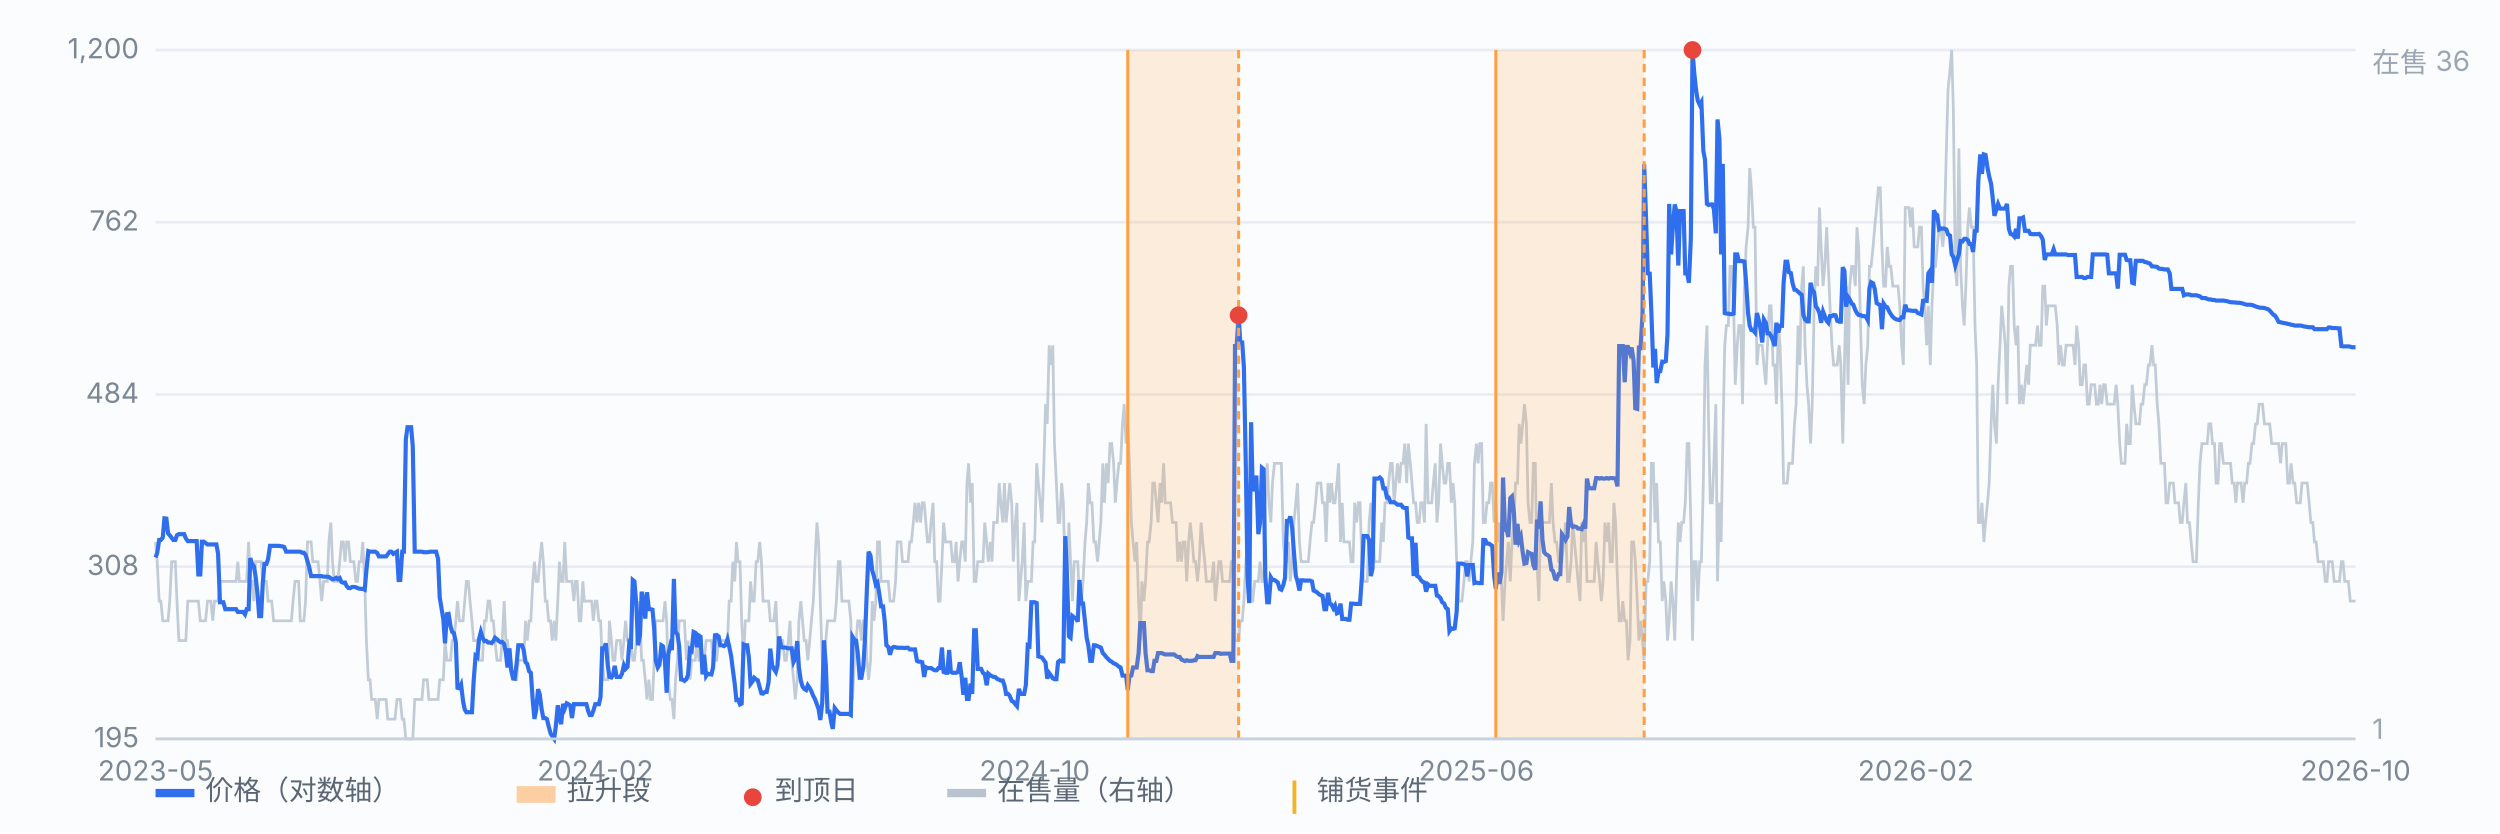
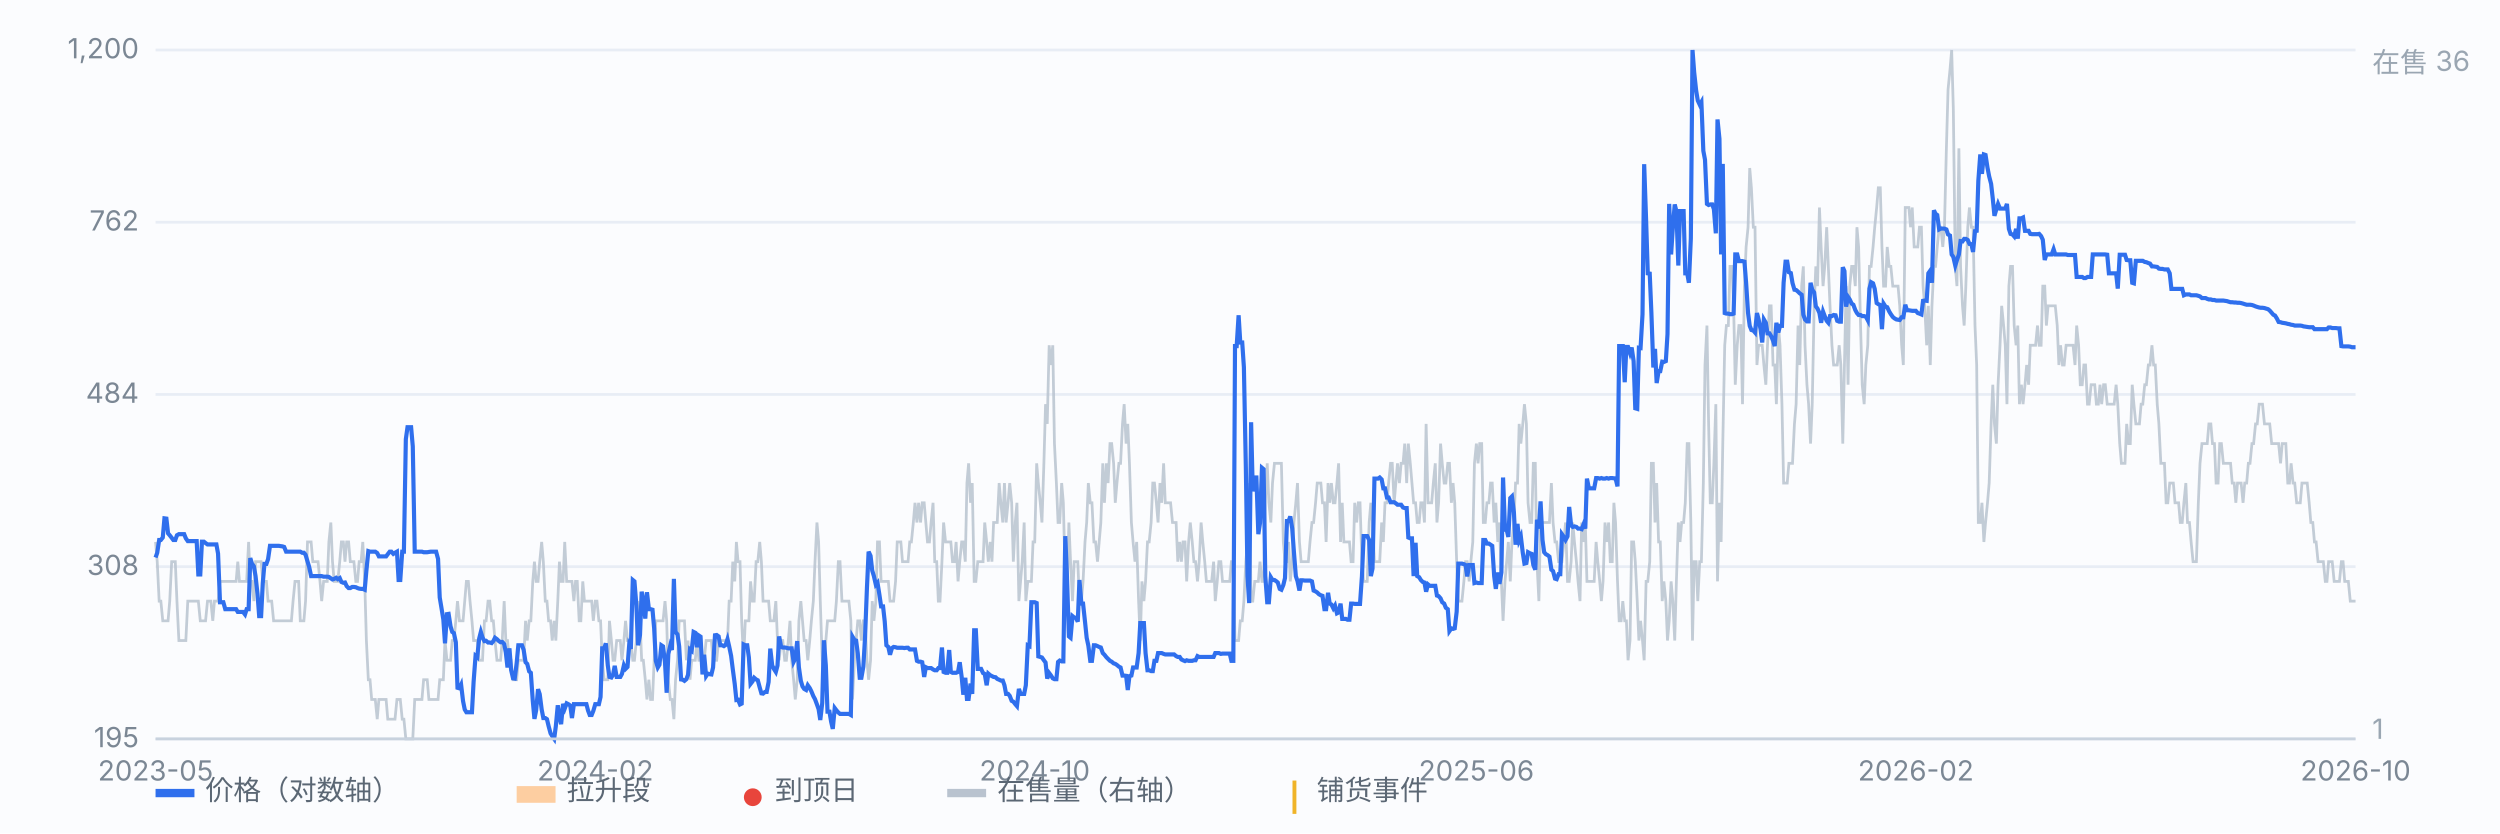
<svg xmlns="http://www.w3.org/2000/svg" viewBox="0 0 900 300" preserveAspectRatio="xMidYMid meet" style="width:100%;max-width:900px;height:auto;display:block" font-family="-apple-system,Segoe UI,Microsoft YaHei,sans-serif" font-size="10">
  <rect x="0" y="0" width="900" height="300" fill="#fbfcfe" />
  <line x1="56" y1="266.0" x2="848" y2="266.0" stroke="#e8edf5" stroke-width="1" />
  <text x="50" y="269.0" text-anchor="end" fill="#7b8794">195</text>
  <line x1="56" y1="204.0" x2="848" y2="204.0" stroke="#e8edf5" stroke-width="1" />
  <text x="50" y="207.0" text-anchor="end" fill="#7b8794">308</text>
  <line x1="56" y1="142.0" x2="848" y2="142.0" stroke="#e8edf5" stroke-width="1" />
  <text x="50" y="145.0" text-anchor="end" fill="#7b8794">484</text>
  <line x1="56" y1="80.0" x2="848" y2="80.0" stroke="#e8edf5" stroke-width="1" />
  <text x="50" y="83.0" text-anchor="end" fill="#7b8794">762</text>
  <line x1="56" y1="18.0" x2="848" y2="18.0" stroke="#e8edf5" stroke-width="1" />
  <text x="50" y="21.0" text-anchor="end" fill="#7b8794">1,200</text>
  <path d="M56.0 195.1 L56.6 202.2 L57.3 216.4 L57.9 216.4 L58.6 223.5 L59.2 223.5 L59.9 223.5 L60.5 223.5 L61.1 216.4 L61.8 202.2 L62.4 202.2 L63.1 202.2 L63.7 216.4 L64.4 230.6 L65.0 230.6 L65.7 230.6 L66.3 230.6 L66.9 230.6 L67.6 216.4 L68.2 216.4 L68.9 216.4 L69.5 216.4 L70.2 216.4 L70.8 216.4 L71.4 216.4 L72.1 223.5 L72.7 223.5 L73.4 223.5 L74.0 223.5 L74.7 216.4 L75.3 216.4 L75.9 216.4 L76.6 223.5 L77.2 216.4 L77.9 216.4 L78.5 216.4 L79.2 209.3 L79.8 209.3 L80.4 209.3 L81.1 209.3 L81.7 209.3 L82.4 209.3 L83.0 209.3 L83.7 209.3 L84.3 209.3 L85.0 209.3 L85.6 202.2 L86.2 209.3 L86.9 209.3 L87.5 209.3 L88.2 209.3 L88.8 209.3 L89.5 195.1 L90.1 209.3 L90.7 209.3 L91.4 216.4 L92.0 202.2 L92.7 202.2 L93.3 202.2 L94.0 202.2 L94.6 209.3 L95.2 209.3 L95.9 209.3 L96.5 216.4 L97.2 216.4 L97.8 216.4 L98.5 223.5 L99.1 223.5 L99.7 223.5 L100.4 223.5 L101.0 223.5 L101.7 223.5 L102.3 223.5 L103.0 223.5 L103.6 223.5 L104.3 223.5 L104.9 223.5 L105.5 216.4 L106.2 209.3 L106.8 209.3 L107.5 209.3 L108.1 223.5 L108.8 223.5 L109.4 223.5 L110.0 216.4 L110.7 195.1 L111.3 195.1 L112.0 195.1 L112.6 202.2 L113.3 202.2 L113.9 202.2 L114.5 202.2 L115.2 209.3 L115.8 216.4 L116.5 209.3 L117.1 209.3 L117.8 209.3 L118.4 195.1 L119.1 188.1 L119.7 202.2 L120.3 209.3 L121.0 209.3 L121.6 209.3 L122.3 202.2 L122.9 195.1 L123.6 195.1 L124.2 202.2 L124.8 195.1 L125.5 195.1 L126.1 202.2 L126.8 202.2 L127.4 202.2 L128.1 209.3 L128.7 209.3 L129.3 202.2 L130.0 202.2 L130.6 195.1 L131.3 209.3 L131.9 230.6 L132.6 244.7 L133.2 244.7 L133.8 251.8 L134.5 251.8 L135.1 251.8 L135.8 258.9 L136.4 251.8 L137.1 251.8 L137.7 251.8 L138.4 251.8 L139.0 251.8 L139.6 258.9 L140.3 258.9 L140.9 258.9 L141.6 258.9 L142.2 258.9 L142.9 251.8 L143.5 251.8 L144.1 251.8 L144.8 258.9 L145.4 258.9 L146.1 266.0 L146.7 266.0 L147.4 266.0 L148.0 266.0 L148.6 266.0 L149.3 251.8 L149.9 251.8 L150.6 251.8 L151.2 251.8 L151.9 251.8 L152.5 244.7 L153.2 244.7 L153.8 244.7 L154.4 251.8 L155.1 251.8 L155.7 251.8 L156.4 251.8 L157.0 251.8 L157.7 251.8 L158.3 244.7 L158.9 244.7 L159.6 244.7 L160.2 230.6 L160.9 237.7 L161.5 237.7 L162.2 237.7 L162.8 230.6 L163.4 230.6 L164.1 223.5 L164.7 216.4 L165.4 223.5 L166.0 223.5 L166.7 223.5 L167.3 216.4 L167.9 209.3 L168.6 209.3 L169.2 216.4 L169.9 223.5 L170.5 230.6 L171.2 230.6 L171.8 230.6 L172.5 237.7 L173.1 237.7 L173.7 237.7 L174.4 223.5 L175.0 223.5 L175.7 216.4 L176.3 216.4 L177.0 223.5 L177.6 223.5 L178.2 230.6 L178.9 237.7 L179.5 237.7 L180.2 237.7 L180.8 230.6 L181.5 216.4 L182.1 230.6 L182.7 230.6 L183.4 237.7 L184.0 237.7 L184.7 244.7 L185.3 244.7 L186.0 244.7 L186.6 237.7 L187.2 237.7 L187.9 237.7 L188.5 237.7 L189.2 223.5 L189.8 230.6 L190.5 223.5 L191.1 223.5 L191.8 209.3 L192.4 202.2 L193.0 209.3 L193.7 209.3 L194.3 202.2 L195.0 195.1 L195.6 202.2 L196.3 216.4 L196.9 216.4 L197.5 223.5 L198.2 223.5 L198.8 230.6 L199.5 223.5 L200.1 230.6 L200.8 216.4 L201.4 202.2 L202.0 209.3 L202.7 209.3 L203.3 195.1 L204.0 209.3 L204.6 209.3 L205.3 209.3 L205.9 209.3 L206.6 216.4 L207.2 209.3 L207.8 209.3 L208.5 223.5 L209.1 223.5 L209.8 209.3 L210.4 216.4 L211.1 216.4 L211.7 216.4 L212.3 216.4 L213.0 216.4 L213.6 223.5 L214.3 216.4 L214.9 216.4 L215.6 223.5 L216.2 223.5 L216.8 237.7 L217.5 244.7 L218.1 244.7 L218.8 244.7 L219.4 223.5 L220.1 230.6 L220.7 237.7 L221.3 237.7 L222.0 230.6 L222.6 230.6 L223.3 230.6 L223.9 237.7 L224.6 230.6 L225.2 223.5 L225.9 230.6 L226.5 230.6 L227.1 230.6 L227.8 237.7 L228.4 237.7 L229.1 230.6 L229.7 216.4 L230.4 223.5 L231.0 237.7 L231.6 237.7 L232.3 244.7 L232.9 251.8 L233.6 244.7 L234.2 251.8 L234.9 251.8 L235.5 237.7 L236.1 223.5 L236.8 223.5 L237.4 223.5 L238.1 223.5 L238.7 223.5 L239.4 216.4 L240.0 223.5 L240.6 244.7 L241.3 251.8 L241.9 251.8 L242.6 258.9 L243.2 244.7 L243.9 237.7 L244.5 223.5 L245.2 223.5 L245.8 223.5 L246.4 223.5 L247.1 237.7 L247.7 230.6 L248.4 244.7 L249.0 237.7 L249.7 237.7 L250.3 237.7 L250.9 230.6 L251.6 237.7 L252.2 237.7 L252.9 237.7 L253.5 237.7 L254.2 230.6 L254.8 230.6 L255.4 230.6 L256.1 230.6 L256.7 237.7 L257.4 237.7 L258.0 237.7 L258.7 230.6 L259.3 230.6 L260.0 230.6 L260.6 230.6 L261.2 230.6 L261.9 230.6 L262.5 216.4 L263.2 216.4 L263.8 202.2 L264.5 209.3 L265.1 195.1 L265.7 202.2 L266.4 202.2 L267.0 223.5 L267.7 237.7 L268.3 223.5 L269.0 223.5 L269.6 223.5 L270.2 209.3 L270.9 216.4 L271.5 216.4 L272.2 202.2 L272.8 202.2 L273.5 195.1 L274.1 202.2 L274.7 216.4 L275.4 216.4 L276.0 216.4 L276.7 216.4 L277.3 223.5 L278.0 223.5 L278.6 223.5 L279.3 216.4 L279.9 230.6 L280.5 237.7 L281.2 230.6 L281.8 230.6 L282.5 237.7 L283.1 237.7 L283.8 230.6 L284.4 223.5 L285.0 237.7 L285.7 244.7 L286.3 251.8 L287.0 244.7 L287.6 223.5 L288.3 216.4 L288.9 223.5 L289.5 230.6 L290.2 230.6 L290.8 237.7 L291.5 230.6 L292.1 223.5 L292.8 216.4 L293.4 202.2 L294.1 188.1 L294.7 195.1 L295.3 216.4 L296.0 237.7 L296.6 244.7 L297.3 230.6 L297.9 223.5 L298.6 223.5 L299.2 223.5 L299.8 223.5 L300.5 223.5 L301.1 216.4 L301.8 202.2 L302.4 202.2 L303.1 216.4 L303.7 216.4 L304.3 216.4 L305.0 216.4 L305.6 216.4 L306.3 223.5 L306.9 251.8 L307.6 237.7 L308.2 230.6 L308.8 223.5 L309.5 223.5 L310.1 230.6 L310.8 223.5 L311.4 223.5 L312.1 237.7 L312.7 244.7 L313.4 237.7 L314.0 216.4 L314.6 223.5 L315.3 216.4 L315.9 195.1 L316.6 195.1 L317.2 209.3 L317.9 209.3 L318.5 209.3 L319.1 209.3 L319.8 209.3 L320.4 216.4 L321.1 216.4 L321.7 216.4 L322.4 209.3 L323.0 195.1 L323.6 195.1 L324.3 195.1 L324.9 202.2 L325.6 202.2 L326.2 202.2 L326.9 202.2 L327.5 195.1 L328.1 195.1 L328.8 188.1 L329.4 181.0 L330.1 188.1 L330.7 181.0 L331.4 188.1 L332.0 181.0 L332.7 181.0 L333.3 188.1 L333.9 195.1 L334.6 195.1 L335.2 188.1 L335.9 181.0 L336.5 202.2 L337.2 202.2 L337.8 216.4 L338.4 216.4 L339.1 202.2 L339.7 188.1 L340.4 195.1 L341.0 195.1 L341.7 195.1 L342.3 195.1 L342.9 202.2 L343.6 202.2 L344.2 195.1 L344.9 209.3 L345.5 202.2 L346.2 195.1 L346.8 195.1 L347.5 202.2 L348.1 173.9 L348.7 166.8 L349.4 181.0 L350.0 173.9 L350.7 209.3 L351.3 209.3 L352.0 202.2 L352.6 202.2 L353.2 202.2 L353.9 202.2 L354.5 188.1 L355.2 195.1 L355.8 202.2 L356.5 195.1 L357.1 202.2 L357.7 188.1 L358.4 188.1 L359.0 188.1 L359.7 173.9 L360.3 181.0 L361.0 188.1 L361.6 173.9 L362.2 188.1 L362.9 181.0 L363.5 173.9 L364.2 181.0 L364.8 202.2 L365.5 188.1 L366.1 181.0 L366.8 216.4 L367.4 209.3 L368.0 202.2 L368.7 188.1 L369.3 216.4 L370.0 209.3 L370.6 209.3 L371.3 209.3 L371.9 195.1 L372.5 195.1 L373.2 166.8 L373.8 173.9 L374.5 181.0 L375.1 188.1 L375.8 166.8 L376.4 145.5 L377.0 152.6 L377.7 124.3 L378.3 131.4 L379.0 124.3 L379.6 159.7 L380.3 173.9 L380.9 188.1 L381.5 188.1 L382.2 173.9 L382.8 181.0 L383.5 209.3 L384.1 216.4 L384.8 188.1 L385.4 202.2 L386.1 216.4 L386.7 202.2 L387.3 202.2 L388.0 202.2 L388.6 216.4 L389.3 216.4 L389.9 209.3 L390.6 195.1 L391.2 188.1 L391.8 173.9 L392.5 181.0 L393.1 181.0 L393.8 195.1 L394.4 195.1 L395.1 202.2 L395.7 195.1 L396.3 188.1 L397.0 166.8 L397.6 181.0 L398.3 166.8 L398.9 173.9 L399.6 159.7 L400.2 159.7 L400.9 166.8 L401.5 181.0 L402.1 173.9 L402.8 166.8 L403.4 166.8 L404.1 152.6 L404.7 145.5 L405.4 159.7 L406.0 152.6 L406.6 166.8 L407.3 188.1 L407.9 195.1 L408.6 202.2 L409.2 195.1 L409.9 216.4 L410.5 230.6 L411.1 209.3 L411.8 216.4 L412.4 209.3 L413.1 195.1 L413.7 195.1 L414.4 188.1 L415.0 173.9 L415.6 173.9 L416.3 181.0 L416.9 188.1 L417.6 173.9 L418.2 181.0 L418.9 166.8 L419.5 181.0 L420.2 181.0 L420.8 181.0 L421.4 181.0 L422.1 188.1 L422.7 188.1 L423.4 188.1 L424.0 202.2 L424.7 195.1 L425.3 202.2 L425.9 195.1 L426.6 195.1 L427.2 209.3 L427.9 195.1 L428.5 188.1 L429.2 195.1 L429.8 202.2 L430.4 202.2 L431.1 209.3 L431.7 202.2 L432.4 188.1 L433.0 195.1 L433.7 202.2 L434.3 209.3 L435.0 209.3 L435.6 209.3 L436.2 209.3 L436.9 202.2 L437.5 216.4 L438.2 209.3 L438.8 202.2 L439.5 202.2 L440.1 209.3 L440.7 209.3 L441.4 209.3 L442.0 209.3 L442.7 209.3 L443.3 202.2 L444.0 202.2 L444.6 230.6 L445.2 230.6 L445.9 230.6 L446.5 223.5 L447.2 223.5 L447.8 216.4 L448.5 202.2 L449.1 195.1 L449.7 173.9 L450.4 216.4 L451.0 216.4 L451.7 209.3 L452.3 209.3 L453.0 209.3 L453.6 202.2 L454.3 209.3 L454.9 209.3 L455.5 181.0 L456.2 166.8 L456.8 181.0 L457.5 188.1 L458.1 173.9 L458.8 166.8 L459.4 166.8 L460.0 166.8 L460.7 166.8 L461.3 166.8 L462.0 195.1 L462.6 202.2 L463.3 202.2 L463.9 195.1 L464.5 209.3 L465.2 202.2 L465.8 188.1 L466.5 181.0 L467.1 173.9 L467.8 195.1 L468.4 202.2 L469.0 202.2 L469.7 202.2 L470.3 202.2 L471.0 202.2 L471.6 195.1 L472.3 188.1 L472.9 188.1 L473.6 181.0 L474.2 173.9 L474.8 173.9 L475.5 173.9 L476.1 181.0 L476.8 181.0 L477.4 195.1 L478.1 173.9 L478.7 181.0 L479.3 173.9 L480.0 181.0 L480.6 181.0 L481.3 173.9 L481.9 166.8 L482.6 195.1 L483.2 181.0 L483.8 195.1 L484.5 195.1 L485.1 195.1 L485.8 195.1 L486.4 202.2 L487.1 202.2 L487.7 181.0 L488.4 188.1 L489.0 181.0 L489.6 181.0 L490.3 202.2 L490.9 209.3 L491.6 209.3 L492.2 209.3 L492.9 188.1 L493.5 181.0 L494.1 188.1 L494.8 202.2 L495.4 202.2 L496.1 202.2 L496.7 202.2 L497.4 188.1 L498.0 195.1 L498.6 181.0 L499.3 181.0 L499.9 173.9 L500.6 166.8 L501.2 166.8 L501.9 181.0 L502.5 173.9 L503.1 166.8 L503.8 173.9 L504.4 166.8 L505.1 166.8 L505.7 159.7 L506.4 173.9 L507.0 159.7 L507.7 166.8 L508.3 173.9 L508.9 181.0 L509.6 181.0 L510.2 188.1 L510.9 188.1 L511.5 181.0 L512.2 181.0 L512.8 188.1 L513.4 152.6 L514.1 181.0 L514.7 181.0 L515.4 181.0 L516.0 173.9 L516.7 166.8 L517.3 188.1 L517.9 181.0 L518.6 159.7 L519.2 166.8 L519.9 173.9 L520.5 173.9 L521.2 166.8 L521.8 166.8 L522.5 181.0 L523.1 173.9 L523.7 181.0 L524.4 202.2 L525.0 216.4 L525.7 216.4 L526.3 216.4 L527.0 209.3 L527.6 202.2 L528.2 202.2 L528.9 209.3 L529.5 202.2 L530.2 195.1 L530.8 166.8 L531.5 159.7 L532.1 166.8 L532.7 159.7 L533.4 159.7 L534.0 188.1 L534.7 188.1 L535.3 181.0 L536.0 181.0 L536.6 173.9 L537.2 173.9 L537.9 188.1 L538.5 181.0 L539.2 195.1 L539.8 188.1 L540.5 209.3 L541.1 223.5 L541.8 209.3 L542.4 202.2 L543.0 195.1 L543.7 209.3 L544.3 195.1 L545.0 188.1 L545.6 173.9 L546.3 173.9 L546.9 152.6 L547.5 159.7 L548.2 152.6 L548.8 145.5 L549.5 152.6 L550.1 181.0 L550.8 188.1 L551.4 188.1 L552.0 166.8 L552.7 166.8 L553.3 202.2 L554.0 216.4 L554.6 188.1 L555.3 188.1 L555.9 188.1 L556.5 188.1 L557.2 188.1 L557.8 188.1 L558.5 173.9 L559.1 188.1 L559.8 195.1 L560.4 195.1 L561.1 202.2 L561.7 202.2 L562.3 202.2 L563.0 195.1 L563.6 188.1 L564.3 209.3 L564.9 209.3 L565.6 202.2 L566.2 188.1 L566.8 195.1 L567.5 202.2 L568.1 209.3 L568.8 216.4 L569.4 188.1 L570.1 195.1 L570.7 188.1 L571.3 209.3 L572.0 209.3 L572.6 209.3 L573.3 209.3 L573.9 209.3 L574.6 195.1 L575.2 202.2 L575.9 209.3 L576.5 216.4 L577.1 209.3 L577.8 188.1 L578.4 195.1 L579.1 188.1 L579.7 202.2 L580.4 202.2 L581.0 181.0 L581.6 188.1 L582.3 209.3 L582.9 223.5 L583.6 223.5 L584.2 216.4 L584.9 223.5 L585.5 223.5 L586.1 237.7 L586.8 230.6 L587.4 195.1 L588.1 195.1 L588.7 202.2 L589.4 216.4 L590.0 230.6 L590.6 223.5 L591.3 230.6 L591.9 237.7 L592.6 209.3 L593.2 209.3 L593.9 202.2 L594.5 166.8 L595.2 166.8 L595.8 188.1 L596.4 173.9 L597.1 195.1 L597.7 195.1 L598.4 216.4 L599.0 209.3 L599.7 216.4 L600.3 230.6 L600.9 223.5 L601.6 209.3 L602.2 216.4 L602.9 230.6 L603.5 209.3 L604.2 188.1 L604.8 195.1 L605.4 188.1 L606.1 188.1 L606.7 181.0 L607.4 159.7 L608.0 159.7 L608.7 188.1 L609.3 230.6 L609.9 202.2 L610.6 202.2 L611.2 216.4 L611.9 202.2 L612.5 202.2 L613.2 173.9 L613.8 131.4 L614.5 117.2 L615.1 152.6 L615.7 181.0 L616.4 181.0 L617.0 166.8 L617.7 145.5 L618.3 209.3 L619.0 181.0 L619.6 195.1 L620.2 159.7 L620.9 124.3 L621.5 117.2 L622.2 117.2 L622.8 95.9 L623.5 95.9 L624.1 110.1 L624.7 138.5 L625.4 124.3 L626.0 117.2 L626.7 117.2 L627.3 145.5 L628.0 103.0 L628.6 88.9 L629.3 81.8 L629.9 60.5 L630.5 67.6 L631.2 81.8 L631.8 81.8 L632.5 131.4 L633.1 124.3 L633.8 124.3 L634.4 124.3 L635.0 131.4 L635.7 138.5 L636.3 124.3 L637.0 110.1 L637.6 110.1 L638.3 131.4 L638.9 131.4 L639.5 145.5 L640.2 117.2 L640.8 124.3 L641.5 145.5 L642.1 173.9 L642.8 173.9 L643.4 173.9 L644.0 166.8 L644.7 166.8 L645.3 166.8 L646.0 152.6 L646.6 145.5 L647.3 117.2 L647.9 131.4 L648.6 103.0 L649.2 95.9 L649.8 124.3 L650.5 138.5 L651.1 145.5 L651.8 159.7 L652.4 145.5 L653.1 110.1 L653.7 95.9 L654.3 103.0 L655.0 74.7 L655.6 88.9 L656.3 103.0 L656.9 95.9 L657.6 81.8 L658.2 95.9 L658.8 110.1 L659.5 124.3 L660.1 131.4 L660.8 131.4 L661.4 131.4 L662.1 124.3 L662.7 131.4 L663.4 159.7 L664.0 131.4 L664.6 103.0 L665.3 138.5 L665.9 103.0 L666.6 95.9 L667.2 95.9 L667.9 103.0 L668.5 81.8 L669.1 88.9 L669.8 117.2 L670.4 138.5 L671.1 145.5 L671.7 131.4 L672.4 124.3 L673.0 95.9 L673.6 95.9 L674.3 88.9 L674.9 81.8 L675.6 74.7 L676.2 67.6 L676.9 67.6 L677.5 88.9 L678.1 103.0 L678.8 103.0 L679.4 88.9 L680.1 95.9 L680.7 95.9 L681.4 103.0 L682.0 103.0 L682.7 103.0 L683.3 103.0 L683.9 110.1 L684.6 124.3 L685.2 131.4 L685.9 74.7 L686.5 74.7 L687.2 74.7 L687.8 81.8 L688.4 74.7 L689.1 88.9 L689.7 88.9 L690.4 88.9 L691.0 81.8 L691.7 81.8 L692.3 103.0 L692.9 110.1 L693.6 124.3 L694.2 110.1 L694.9 131.4 L695.5 110.1 L696.2 95.9 L696.8 95.9 L697.4 88.9 L698.1 81.8 L698.7 81.8 L699.4 88.9 L700.0 81.8 L700.7 53.4 L701.3 32.2 L702.0 25.1 L702.6 18.0 L703.2 39.3 L703.9 95.9 L704.5 103.0 L705.2 53.4 L705.8 95.9 L706.5 110.1 L707.1 117.2 L707.7 103.0 L708.4 81.8 L709.0 74.7 L709.7 81.8 L710.3 81.8 L711.0 117.2 L711.6 131.4 L712.2 188.1 L712.9 188.1 L713.5 181.0 L714.2 195.1 L714.8 188.1 L715.5 181.0 L716.1 173.9 L716.8 152.6 L717.4 138.5 L718.0 152.6 L718.7 159.7 L719.3 138.5 L720.0 124.3 L720.6 110.1 L721.3 117.2 L721.9 124.3 L722.5 145.5 L723.2 103.0 L723.8 95.9 L724.5 95.9 L725.1 117.2 L725.8 124.3 L726.4 117.2 L727.0 145.5 L727.7 138.5 L728.3 145.5 L729.0 138.5 L729.6 131.4 L730.3 138.5 L730.9 124.3 L731.5 124.3 L732.2 124.3 L732.8 124.3 L733.5 117.2 L734.1 124.3 L734.8 124.3 L735.4 103.0 L736.1 103.0 L736.7 117.2 L737.3 110.1 L738.0 110.1 L738.6 110.1 L739.3 110.1 L739.9 110.1 L740.6 117.2 L741.2 131.4 L741.8 124.3 L742.5 131.4 L743.1 131.4 L743.8 124.3 L744.4 124.3 L745.1 124.3 L745.7 124.3 L746.3 124.3 L747.0 131.4 L747.6 117.2 L748.3 124.3 L748.9 138.5 L749.6 138.5 L750.2 131.4 L750.8 131.4 L751.5 145.5 L752.1 145.5 L752.8 138.5 L753.4 138.5 L754.1 138.5 L754.7 145.5 L755.4 145.5 L756.0 138.5 L756.6 145.5 L757.3 138.5 L757.9 138.5 L758.6 145.5 L759.2 145.5 L759.9 145.5 L760.5 145.5 L761.1 145.5 L761.8 138.5 L762.4 145.5 L763.1 159.7 L763.7 166.8 L764.4 166.8 L765.0 166.8 L765.6 152.6 L766.3 159.7 L766.9 159.7 L767.6 138.5 L768.2 145.5 L768.9 152.6 L769.5 152.6 L770.2 152.6 L770.8 145.5 L771.4 145.5 L772.1 138.5 L772.7 138.5 L773.4 131.4 L774.0 131.4 L774.7 124.3 L775.3 131.4 L775.9 131.4 L776.6 145.5 L777.2 152.6 L777.9 166.8 L778.5 166.8 L779.2 166.8 L779.8 181.0 L780.4 181.0 L781.1 173.9 L781.7 173.9 L782.4 173.9 L783.0 181.0 L783.7 181.0 L784.3 181.0 L784.9 188.1 L785.6 188.1 L786.2 181.0 L786.9 173.9 L787.5 188.1 L788.2 188.1 L788.8 195.1 L789.5 202.2 L790.1 202.2 L790.7 202.2 L791.4 181.0 L792.0 166.8 L792.7 159.7 L793.3 159.7 L794.0 159.7 L794.6 159.7 L795.2 152.6 L795.9 152.6 L796.5 159.7 L797.2 159.7 L797.8 173.9 L798.5 173.9 L799.1 159.7 L799.7 159.7 L800.4 166.8 L801.0 166.8 L801.7 166.8 L802.3 166.8 L803.0 166.8 L803.6 173.9 L804.3 173.9 L804.9 181.0 L805.5 173.9 L806.2 173.9 L806.8 173.9 L807.5 181.0 L808.1 173.9 L808.8 173.9 L809.4 166.8 L810.0 166.8 L810.7 159.7 L811.3 159.7 L812.0 152.6 L812.6 152.6 L813.3 145.5 L813.9 145.5 L814.5 145.5 L815.2 152.6 L815.8 152.6 L816.5 152.6 L817.1 152.6 L817.8 159.7 L818.4 159.7 L819.0 159.7 L819.7 159.7 L820.3 159.7 L821.0 166.8 L821.6 159.7 L822.3 159.7 L822.9 159.7 L823.6 173.9 L824.2 173.9 L824.8 166.8 L825.5 173.9 L826.1 173.9 L826.8 181.0 L827.4 181.0 L828.1 181.0 L828.7 173.9 L829.3 173.9 L830.0 173.9 L830.6 173.9 L831.3 181.0 L831.9 188.1 L832.6 188.1 L833.2 195.1 L833.8 195.1 L834.5 202.2 L835.1 202.2 L835.8 202.2 L836.4 202.2 L837.1 209.3 L837.7 209.3 L838.3 202.2 L839.0 202.2 L839.6 202.2 L840.3 209.3 L840.9 209.3 L841.6 209.3 L842.2 209.3 L842.9 202.2 L843.5 202.2 L844.1 209.3 L844.8 209.3 L845.4 209.3 L846.1 216.4 L846.7 216.4 L847.4 216.4 L848.0 216.4" fill="none" stroke="#b9c3cf" stroke-width="1" opacity="0.85" />
  <text x="854" y="26" fill="#9aa6b2">在售 36</text>
  <text x="854" y="266" fill="#9aa6b2">1</text>
  <path d="M56.0 200.7 L56.6 199.0 L57.3 194.4 L57.9 194.4 L58.6 193.5 L59.2 186.6 L59.9 186.7 L60.5 192.0 L61.1 192.7 L61.8 193.6 L62.4 194.4 L63.1 194.4 L63.7 192.7 L64.4 192.3 L65.0 192.3 L65.7 192.3 L66.3 192.3 L66.9 193.8 L67.6 194.8 L68.2 194.8 L68.9 194.8 L69.5 194.8 L70.2 194.8 L70.8 194.8 L71.4 206.8 L72.1 206.8 L72.7 195.0 L73.4 195.0 L74.0 195.5 L74.7 196.0 L75.3 196.0 L75.9 196.0 L76.6 196.0 L77.2 196.0 L77.9 196.0 L78.5 199.3 L79.2 216.8 L79.8 216.8 L80.4 216.8 L81.1 219.3 L81.7 219.3 L82.4 219.3 L83.0 219.3 L83.7 219.3 L84.3 219.3 L85.0 219.3 L85.6 220.3 L86.2 220.3 L86.9 220.3 L87.5 220.3 L88.2 221.2 L88.8 219.3 L89.5 219.3 L90.1 200.9 L90.7 202.9 L91.4 203.9 L92.0 207.4 L92.7 213.8 L93.3 221.8 L94.0 221.8 L94.6 209.9 L95.2 203.0 L95.9 203.0 L96.5 201.3 L97.2 196.5 L97.8 196.5 L98.5 196.5 L99.1 196.5 L99.7 196.5 L100.4 196.5 L101.0 196.6 L101.7 196.7 L102.3 196.9 L103.0 198.6 L103.6 198.6 L104.3 198.6 L104.9 198.6 L105.5 198.6 L106.2 198.6 L106.8 198.6 L107.5 198.6 L108.1 198.6 L108.8 199.0 L109.4 199.0 L110.0 199.7 L110.7 202.1 L111.3 204.1 L112.0 207.4 L112.6 207.4 L113.3 207.4 L113.9 207.4 L114.5 207.4 L115.2 207.4 L115.8 207.4 L116.5 207.6 L117.1 207.6 L117.8 207.6 L118.4 207.7 L119.1 208.2 L119.7 208.6 L120.3 208.4 L121.0 208.0 L121.6 208.5 L122.3 208.1 L122.9 209.5 L123.6 209.8 L124.2 209.7 L124.8 211.0 L125.5 211.7 L126.1 211.7 L126.8 211.3 L127.4 211.3 L128.1 211.4 L128.7 211.7 L129.3 211.9 L130.0 212.0 L130.6 212.0 L131.3 212.3 L131.9 205.4 L132.6 198.4 L133.2 198.6 L133.8 198.6 L134.5 198.6 L135.1 198.6 L135.8 199.1 L136.4 200.3 L137.1 200.3 L137.7 200.3 L138.4 200.3 L139.0 200.3 L139.6 199.5 L140.3 198.6 L140.9 198.6 L141.6 199.4 L142.2 199.0 L142.9 198.6 L143.5 208.8 L144.1 208.8 L144.8 198.6 L145.4 198.6 L146.1 158.1 L146.7 153.8 L147.4 153.8 L148.0 153.8 L148.6 160.7 L149.3 198.6 L149.9 198.6 L150.6 198.6 L151.2 198.6 L151.9 198.6 L152.5 198.8 L153.2 198.8 L153.8 198.8 L154.4 198.7 L155.1 198.6 L155.7 198.6 L156.4 198.6 L157.0 198.6 L157.7 201.2 L158.3 215.1 L158.9 218.7 L159.6 223.0 L160.2 231.6 L160.9 221.1 L161.5 221.0 L162.2 225.5 L162.8 227.5 L163.4 227.9 L164.1 231.2 L164.7 247.6 L165.4 247.8 L166.0 246.5 L166.7 252.4 L167.3 255.4 L167.9 256.4 L168.6 256.4 L169.2 256.4 L169.9 256.4 L170.5 245.4 L171.2 236.1 L171.8 236.6 L172.5 229.9 L173.1 227.5 L173.7 229.5 L174.4 230.8 L175.0 230.7 L175.7 231.3 L176.3 231.3 L177.0 231.5 L177.6 230.8 L178.2 229.6 L178.9 230.1 L179.5 230.7 L180.2 231.2 L180.8 231.1 L181.5 231.8 L182.1 234.9 L182.7 240.3 L183.4 233.4 L184.0 241.2 L184.7 244.2 L185.3 244.3 L186.0 238.7 L186.6 232.3 L187.2 232.3 L187.9 232.3 L188.5 233.9 L189.2 238.4 L189.8 239.0 L190.5 241.7 L191.1 242.2 L191.8 252.3 L192.4 258.8 L193.0 255.8 L193.7 248.1 L194.3 249.9 L195.0 255.4 L195.6 258.5 L196.3 258.5 L196.9 258.9 L197.5 261.4 L198.2 264.0 L198.8 265.0 L199.5 266.0 L200.1 261.4 L200.8 253.9 L201.4 258.0 L202.0 260.7 L202.7 253.4 L203.3 255.1 L204.0 253.2 L204.6 253.5 L205.3 254.0 L205.9 258.5 L206.6 253.5 L207.2 253.5 L207.8 253.5 L208.5 253.5 L209.1 253.5 L209.8 253.5 L210.4 253.5 L211.1 253.5 L211.7 255.8 L212.3 257.4 L213.0 257.4 L213.6 255.9 L214.3 253.5 L214.9 253.5 L215.6 253.5 L216.2 250.9 L216.8 233.4 L217.5 233.4 L218.1 231.6 L218.8 239.5 L219.4 243.7 L220.1 243.9 L220.7 242.9 L221.3 239.7 L222.0 243.7 L222.6 243.7 L223.3 243.7 L223.9 242.6 L224.6 239.5 L225.2 240.8 L225.9 240.1 L226.5 232.3 L227.1 233.6 L227.8 208.8 L228.4 209.3 L229.1 218.0 L229.7 232.3 L230.4 228.6 L231.0 213.0 L231.6 216.2 L232.3 222.7 L232.9 213.2 L233.6 219.3 L234.2 219.3 L234.9 219.5 L235.5 226.3 L236.1 237.9 L236.8 240.3 L237.4 239.3 L238.1 232.3 L238.7 232.7 L239.4 238.5 L240.0 249.4 L240.6 235.4 L241.3 232.4 L241.9 234.0 L242.6 208.4 L243.2 227.5 L243.9 228.4 L244.5 232.7 L245.2 244.6 L245.8 244.7 L246.4 245.1 L247.1 244.5 L247.7 242.9 L248.4 233.8 L249.0 234.3 L249.7 227.5 L250.3 227.8 L250.9 233.0 L251.6 228.8 L252.2 229.2 L252.9 242.8 L253.5 235.7 L254.2 243.4 L254.8 242.5 L255.4 242.7 L256.1 242.8 L256.7 240.3 L257.4 228.7 L258.0 228.6 L258.7 229.1 L259.3 232.3 L260.0 232.3 L260.6 232.6 L261.2 232.2 L261.9 230.1 L262.5 232.7 L263.2 236.1 L263.8 240.9 L264.5 246.2 L265.1 252.0 L265.7 251.9 L266.4 253.6 L267.0 253.3 L267.7 232.0 L268.3 232.3 L269.0 232.3 L269.6 236.7 L270.2 246.2 L270.9 245.3 L271.5 244.0 L272.2 244.6 L272.8 244.9 L273.5 247.5 L274.1 249.6 L274.7 249.7 L275.4 249.1 L276.0 249.1 L276.7 245.5 L277.3 233.5 L278.0 239.6 L278.6 240.8 L279.3 241.9 L279.9 239.6 L280.5 229.1 L281.2 232.9 L281.8 233.1 L282.5 233.1 L283.1 233.2 L283.8 233.4 L284.4 233.4 L285.0 233.4 L285.7 238.3 L286.3 237.1 L287.0 230.8 L287.6 240.2 L288.3 245.1 L288.9 247.1 L289.5 248.0 L290.2 248.4 L290.8 246.7 L291.5 247.7 L292.1 248.9 L292.8 250.6 L293.4 251.7 L294.1 253.6 L294.7 255.3 L295.3 259.2 L296.0 253.1 L296.6 230.5 L297.3 239.6 L297.9 256.2 L298.6 256.2 L299.2 259.8 L299.8 262.4 L300.5 254.9 L301.1 255.7 L301.8 256.5 L302.4 257.0 L303.1 257.0 L303.7 257.0 L304.3 257.0 L305.0 257.0 L305.6 257.0 L306.3 257.4 L306.9 229.2 L307.6 230.4 L308.2 230.6 L308.8 235.2 L309.5 244.0 L310.1 244.0 L310.8 240.0 L311.4 229.7 L312.1 211.6 L312.7 198.6 L313.4 200.1 L314.0 205.4 L314.6 207.4 L315.3 210.5 L315.9 209.8 L316.6 214.2 L317.2 218.3 L317.9 218.3 L318.5 223.7 L319.1 232.3 L319.8 232.9 L320.4 235.7 L321.1 233.3 L321.7 232.9 L322.4 233.0 L323.0 233.2 L323.6 233.2 L324.3 233.2 L324.9 233.2 L325.6 233.3 L326.2 233.2 L326.9 233.2 L327.5 233.8 L328.1 233.8 L328.8 233.8 L329.4 233.8 L330.1 237.9 L330.7 238.2 L331.4 238.2 L332.0 238.4 L332.7 243.7 L333.3 240.2 L333.9 240.5 L334.6 240.5 L335.2 240.5 L335.9 241.0 L336.5 241.3 L337.2 241.3 L337.8 240.5 L338.4 240.5 L339.1 233.1 L339.7 241.9 L340.4 242.2 L341.0 242.2 L341.7 234.0 L342.3 241.9 L342.9 242.2 L343.6 242.2 L344.2 242.2 L344.9 241.9 L345.5 238.4 L346.2 243.7 L346.8 250.1 L347.5 244.0 L348.1 251.6 L348.7 251.6 L349.4 246.1 L350.0 249.8 L350.7 226.9 L351.3 226.9 L352.0 240.8 L352.6 240.8 L353.2 240.8 L353.9 242.3 L354.5 242.6 L355.2 246.7 L355.8 242.5 L356.5 243.1 L357.1 243.4 L357.7 243.7 L358.4 243.8 L359.0 244.4 L359.7 244.7 L360.3 245.0 L361.0 245.0 L361.6 246.7 L362.2 249.8 L362.9 249.8 L363.5 250.5 L364.2 252.3 L364.8 252.6 L365.5 253.5 L366.1 254.2 L366.8 248.0 L367.4 249.8 L368.0 249.8 L368.7 249.8 L369.3 246.7 L370.0 232.3 L370.6 232.6 L371.3 216.8 L371.9 216.8 L372.5 216.8 L373.2 217.1 L373.8 236.3 L374.5 236.5 L375.1 236.7 L375.8 237.7 L376.4 238.5 L377.0 244.3 L377.7 242.3 L378.3 243.1 L379.0 244.2 L379.6 244.5 L380.3 244.5 L380.9 238.3 L381.5 237.8 L382.2 238.1 L382.8 238.1 L383.5 193.0 L384.1 207.4 L384.8 229.1 L385.4 229.6 L386.1 221.8 L386.7 222.3 L387.3 222.4 L388.0 223.8 L388.6 208.8 L389.3 217.3 L389.9 217.3 L390.6 223.8 L391.2 229.6 L391.8 232.4 L392.5 237.9 L393.1 237.9 L393.8 232.3 L394.4 232.3 L395.1 232.6 L395.7 232.9 L396.3 233.1 L397.0 235.1 L397.6 235.7 L398.3 236.6 L398.9 237.2 L399.6 237.9 L400.2 238.2 L400.9 238.8 L401.5 239.0 L402.1 239.4 L402.8 240.0 L403.4 240.3 L404.1 243.2 L404.7 243.2 L405.4 243.3 L406.0 248.4 L406.6 243.4 L407.3 243.2 L407.9 240.3 L408.6 240.3 L409.2 240.3 L409.9 235.1 L410.5 224.3 L411.1 224.3 L411.8 224.3 L412.4 235.1 L413.1 241.3 L413.7 241.3 L414.4 241.6 L415.0 241.6 L415.6 237.9 L416.3 237.9 L416.9 235.1 L417.6 235.1 L418.2 235.1 L418.9 235.4 L419.5 235.6 L420.2 235.6 L420.8 235.6 L421.4 235.6 L422.1 235.6 L422.7 235.6 L423.4 236.2 L424.0 236.5 L424.7 236.5 L425.3 237.4 L425.9 237.7 L426.6 238.0 L427.2 237.7 L427.9 237.9 L428.5 237.9 L429.2 237.9 L429.8 237.7 L430.4 237.7 L431.1 236.2 L431.7 236.5 L432.4 236.5 L433.0 236.5 L433.7 236.5 L434.3 236.5 L435.0 236.5 L435.6 236.5 L436.2 236.5 L436.9 236.5 L437.5 235.1 L438.2 235.1 L438.8 235.1 L439.5 235.4 L440.1 235.3 L440.7 235.3 L441.4 235.3 L442.0 235.3 L442.7 235.3 L443.3 237.9 L444.0 237.9 L444.6 124.6 L445.2 124.6 L445.9 113.5 L446.5 123.3 L447.2 123.3 L447.8 132.2 L448.5 168.1 L449.1 207.4 L449.7 217.1 L450.4 152.0 L451.0 176.9 L451.7 171.9 L452.3 171.9 L453.0 192.3 L453.6 188.3 L454.3 168.4 L454.9 168.9 L455.5 207.4 L456.2 216.8 L456.8 216.8 L457.5 207.8 L458.1 208.8 L458.8 208.8 L459.4 209.2 L460.0 209.7 L460.7 212.0 L461.3 212.3 L462.0 210.6 L462.6 208.1 L463.3 187.6 L463.9 187.6 L464.5 185.9 L465.2 190.3 L465.8 198.6 L466.5 207.4 L467.1 209.2 L467.8 212.6 L468.4 208.9 L469.0 208.9 L469.7 209.0 L470.3 209.0 L471.0 209.0 L471.6 209.0 L472.3 209.3 L472.9 212.6 L473.6 212.9 L474.2 213.3 L474.8 213.9 L475.5 214.3 L476.1 214.5 L476.8 219.3 L477.4 219.3 L478.1 213.4 L478.7 217.3 L479.3 217.6 L480.0 219.0 L480.6 218.0 L481.3 220.8 L481.9 220.5 L482.6 217.3 L483.2 222.8 L483.8 222.8 L484.5 222.8 L485.1 223.1 L485.8 223.1 L486.4 217.3 L487.1 217.3 L487.7 217.4 L488.4 217.4 L489.0 217.4 L489.6 217.4 L490.3 207.4 L490.9 193.0 L491.6 193.0 L492.2 193.0 L492.9 194.4 L493.5 207.4 L494.1 204.7 L494.8 172.3 L495.4 172.3 L496.1 172.3 L496.7 171.9 L497.4 172.6 L498.0 175.8 L498.6 175.8 L499.3 179.1 L499.9 179.1 L500.6 180.8 L501.2 180.8 L501.9 180.8 L502.5 181.2 L503.1 181.7 L503.8 181.7 L504.4 181.7 L505.1 182.7 L505.7 182.9 L506.4 182.9 L507.0 193.5 L507.7 193.8 L508.3 193.8 L508.9 207.4 L509.6 195.4 L510.2 207.4 L510.9 207.8 L511.5 208.8 L512.2 209.5 L512.8 209.7 L513.4 213.0 L514.1 210.4 L514.7 210.9 L515.4 210.9 L516.0 210.9 L516.7 210.9 L517.3 214.4 L517.9 214.6 L518.6 215.4 L519.2 216.8 L519.9 217.3 L520.5 218.8 L521.2 219.3 L521.8 227.2 L522.5 226.2 L523.1 226.4 L523.7 226.2 L524.4 220.2 L525.0 202.9 L525.7 202.9 L526.3 202.9 L527.0 203.1 L527.6 203.4 L528.2 207.5 L528.9 203.4 L529.5 203.4 L530.2 203.4 L530.8 209.9 L531.5 209.7 L532.1 209.9 L532.7 209.9 L533.4 209.9 L534.0 194.4 L534.7 194.4 L535.3 195.7 L536.0 195.7 L536.6 196.1 L537.2 196.5 L537.9 207.4 L538.5 212.0 L539.2 206.1 L539.8 210.2 L540.5 206.1 L541.1 171.9 L541.8 190.7 L542.4 190.7 L543.0 193.3 L543.7 179.3 L544.3 178.7 L545.0 184.4 L545.6 196.1 L546.3 188.6 L546.9 194.5 L547.5 193.1 L548.2 199.0 L548.8 202.9 L549.5 202.7 L550.1 198.8 L550.8 199.2 L551.4 199.4 L552.0 203.4 L552.7 205.1 L553.3 187.1 L554.0 190.3 L554.6 180.5 L555.3 194.4 L555.9 198.8 L556.5 199.5 L557.2 199.9 L557.8 200.4 L558.5 205.1 L559.1 205.6 L559.8 208.3 L560.4 208.5 L561.1 206.7 L561.7 206.7 L562.3 192.3 L563.0 193.3 L563.6 194.4 L564.3 193.1 L564.9 182.5 L565.6 189.1 L566.2 189.7 L566.8 189.5 L567.5 189.7 L568.1 190.3 L568.8 190.3 L569.4 190.5 L570.1 188.7 L570.7 190.3 L571.3 172.3 L572.0 175.8 L572.6 175.8 L573.3 175.8 L573.9 175.8 L574.6 172.1 L575.2 172.1 L575.9 172.3 L576.5 172.1 L577.1 172.3 L577.8 172.3 L578.4 172.1 L579.1 172.3 L579.7 172.1 L580.4 172.1 L581.0 172.2 L581.6 172.2 L582.3 175.1 L582.9 124.6 L583.6 124.6 L584.2 124.6 L584.9 137.6 L585.5 124.9 L586.1 124.9 L586.8 127.1 L587.4 125.1 L588.1 130.0 L588.7 147.0 L589.4 147.2 L590.0 125.2 L590.6 125.3 L591.3 113.2 L591.9 59.1 L592.6 79.3 L593.2 98.4 L593.9 98.5 L594.5 112.7 L595.2 132.3 L595.8 125.6 L596.4 137.9 L597.1 133.6 L597.7 133.6 L598.4 130.2 L599.0 130.3 L599.7 130.0 L600.3 120.3 L600.9 73.4 L601.6 91.6 L602.2 82.2 L602.9 73.6 L603.5 76.0 L604.2 95.6 L604.8 76.0 L605.4 76.0 L606.1 76.0 L606.7 98.4 L607.4 98.4 L608.0 101.8 L608.7 85.9 L609.3 18.0 L609.9 26.0 L610.6 32.5 L611.2 36.2 L611.9 37.7 L612.5 36.7 L613.2 54.3 L613.8 57.5 L614.5 73.4 L615.1 73.8 L615.7 73.6 L616.4 73.6 L617.0 75.3 L617.7 84.0 L618.3 43.0 L619.0 50.0 L619.6 91.6 L620.2 59.0 L620.9 112.7 L621.5 112.9 L622.2 112.9 L622.8 113.1 L623.5 113.1 L624.1 112.9 L624.7 91.6 L625.4 91.6 L626.0 94.0 L626.7 94.0 L627.3 94.0 L628.0 94.2 L628.6 101.8 L629.3 112.7 L629.9 117.3 L630.5 118.8 L631.2 119.0 L631.8 119.7 L632.5 112.7 L633.1 115.0 L633.8 118.5 L634.4 123.3 L635.0 115.0 L635.7 116.2 L636.3 120.0 L637.0 120.0 L637.6 121.0 L638.3 122.6 L638.9 124.6 L639.5 116.2 L640.2 119.7 L640.8 117.3 L641.5 117.3 L642.1 101.8 L642.8 94.2 L643.4 94.2 L644.0 98.0 L644.7 98.3 L645.3 101.9 L646.0 104.3 L646.6 104.4 L647.3 105.0 L647.9 105.6 L648.6 106.1 L649.2 113.3 L649.8 115.0 L650.5 115.7 L651.1 115.7 L651.8 101.8 L652.4 104.3 L653.1 105.3 L653.7 110.3 L654.3 111.1 L655.0 112.7 L655.6 116.2 L656.3 112.2 L656.9 113.8 L657.6 115.5 L658.2 116.2 L658.8 113.8 L659.5 113.8 L660.1 113.4 L660.8 113.5 L661.4 115.5 L662.1 115.8 L662.7 115.8 L663.4 96.2 L664.0 97.6 L664.6 110.4 L665.3 106.9 L665.9 107.8 L666.6 109.3 L667.2 109.7 L667.9 111.6 L668.5 112.7 L669.1 113.4 L669.8 113.4 L670.4 113.8 L671.1 113.8 L671.7 114.0 L672.4 115.3 L673.0 103.9 L673.6 101.6 L674.3 102.0 L674.9 104.0 L675.6 109.1 L676.2 109.5 L676.9 109.8 L677.5 118.5 L678.1 109.3 L678.8 110.4 L679.4 110.6 L680.1 112.1 L680.7 113.1 L681.4 114.1 L682.0 114.6 L682.7 115.0 L683.3 115.1 L683.9 115.2 L684.6 114.2 L685.2 114.2 L685.9 109.7 L686.5 111.7 L687.2 111.7 L687.8 111.8 L688.4 111.9 L689.1 111.9 L689.7 111.9 L690.4 112.7 L691.0 112.9 L691.7 113.2 L692.3 108.3 L692.9 108.2 L693.6 108.3 L694.2 98.4 L694.9 97.4 L695.5 101.8 L696.2 75.7 L696.8 77.0 L697.4 77.4 L698.1 82.6 L698.7 82.3 L699.4 82.3 L700.0 82.3 L700.7 82.6 L701.3 84.4 L702.0 84.8 L702.6 91.6 L703.2 92.5 L703.9 95.6 L704.5 93.6 L705.2 91.6 L705.8 86.8 L706.5 86.9 L707.1 86.0 L707.7 86.0 L708.4 86.4 L709.0 87.8 L709.7 87.9 L710.3 90.7 L711.0 83.2 L711.6 83.1 L712.2 65.1 L712.9 55.6 L713.5 62.6 L714.2 55.6 L714.8 55.8 L715.5 60.4 L716.1 63.5 L716.8 66.2 L717.4 71.5 L718.0 77.7 L718.7 75.3 L719.3 73.4 L720.0 75.1 L720.6 75.1 L721.3 75.1 L721.9 75.1 L722.5 73.4 L723.2 82.4 L723.8 84.2 L724.5 84.4 L725.1 85.1 L725.8 82.4 L726.4 85.9 L727.0 78.6 L727.7 78.6 L728.3 78.3 L729.0 83.1 L729.6 83.1 L730.3 83.1 L730.9 84.2 L731.5 84.3 L732.2 84.3 L732.8 84.3 L733.5 84.3 L734.1 84.2 L734.8 85.0 L735.4 86.3 L736.1 93.6 L736.7 91.6 L737.3 91.6 L738.0 91.6 L738.6 91.6 L739.3 89.7 L739.9 91.6 L740.6 91.6 L741.2 91.6 L741.8 91.6 L742.5 91.6 L743.1 91.6 L743.8 91.6 L744.4 91.8 L745.1 91.8 L745.7 91.8 L746.3 91.8 L747.0 91.8 L747.6 99.7 L748.3 99.7 L748.9 99.7 L749.6 99.7 L750.2 100.1 L750.8 100.1 L751.5 99.7 L752.1 99.7 L752.8 99.7 L753.4 91.6 L754.1 91.6 L754.7 91.6 L755.4 91.6 L756.0 91.6 L756.6 91.6 L757.3 91.6 L757.9 91.6 L758.6 91.7 L759.2 98.4 L759.9 98.4 L760.5 98.4 L761.1 98.4 L761.8 98.4 L762.4 103.9 L763.1 91.7 L763.7 91.7 L764.4 91.7 L765.0 91.7 L765.6 93.6 L766.3 93.7 L766.9 93.7 L767.6 101.8 L768.2 102.0 L768.9 93.9 L769.5 93.9 L770.2 93.9 L770.8 93.9 L771.4 93.9 L772.1 94.3 L772.7 94.4 L773.4 94.7 L774.0 94.9 L774.7 95.9 L775.3 95.9 L775.9 96.0 L776.6 96.1 L777.2 96.7 L777.9 96.8 L778.5 96.8 L779.2 97.0 L779.8 97.0 L780.4 97.0 L781.1 98.4 L781.7 104.0 L782.4 104.0 L783.0 104.0 L783.7 104.0 L784.3 104.0 L784.9 104.0 L785.6 104.0 L786.2 106.3 L786.9 106.0 L787.5 106.0 L788.2 106.0 L788.8 106.3 L789.5 106.3 L790.1 106.3 L790.7 106.3 L791.4 106.5 L792.0 106.7 L792.7 107.3 L793.3 107.3 L794.0 107.3 L794.6 107.6 L795.2 107.8 L795.9 107.8 L796.5 108.0 L797.2 108.0 L797.8 108.2 L798.5 108.2 L799.1 108.2 L799.7 108.2 L800.4 108.2 L801.0 108.3 L801.7 108.4 L802.3 108.6 L803.0 108.8 L803.6 108.8 L804.3 108.9 L804.9 108.9 L805.5 109.0 L806.2 109.0 L806.8 109.1 L807.5 109.3 L808.1 109.5 L808.8 109.7 L809.4 109.7 L810.0 109.7 L810.7 109.8 L811.3 110.0 L812.0 110.3 L812.6 110.5 L813.3 110.7 L813.9 110.8 L814.5 110.8 L815.2 110.9 L815.8 111.1 L816.5 111.3 L817.1 111.8 L817.8 112.6 L818.4 113.3 L819.0 113.6 L819.7 114.7 L820.3 115.9 L821.0 116.0 L821.6 116.2 L822.3 116.3 L822.9 116.4 L823.6 116.6 L824.2 116.7 L824.8 116.9 L825.5 117.0 L826.1 117.2 L826.8 117.2 L827.4 117.2 L828.1 117.2 L828.7 117.3 L829.3 117.5 L830.0 117.6 L830.6 117.7 L831.3 117.8 L831.9 117.8 L832.6 117.8 L833.2 118.5 L833.8 118.5 L834.5 118.5 L835.1 118.5 L835.8 118.5 L836.4 118.5 L837.1 118.5 L837.7 118.5 L838.3 117.9 L839.0 117.9 L839.6 118.1 L840.3 118.1 L840.9 118.1 L841.6 118.2 L842.2 118.2 L842.9 124.6 L843.5 124.7 L844.1 124.7 L844.8 124.7 L845.4 124.7 L846.1 124.8 L846.7 125.0 L847.4 125.0 L848.0 125.0" fill="none" stroke="#2f6fed" stroke-width="1.5" />
-   <rect x="406.0" y="18" width="39.9" height="248" fill="#ff9f43" opacity="0.18" />
-   <line x1="406.0" y1="18" x2="406.0" y2="266" stroke="#ff9f43" stroke-width="1.1" />
-   <line x1="445.9" y1="18" x2="445.9" y2="266" stroke="#ff9f43" stroke-width="1.1" stroke-dasharray="3 2" />
-   <circle cx="445.9" cy="113.5" r="3.2" fill="#e8453c" />
-   <rect x="538.5" y="18" width="53.4" height="248" fill="#ff9f43" opacity="0.18" />
-   <line x1="538.5" y1="18" x2="538.5" y2="266" stroke="#ff9f43" stroke-width="1.1" />
-   <line x1="591.9" y1="18" x2="591.9" y2="266" stroke="#ff9f43" stroke-width="1.1" stroke-dasharray="3 2" />
-   <circle cx="609.3" cy="18.0" r="3.2" fill="#e8453c" />
  <line x1="56" y1="266" x2="848" y2="266" stroke="#c8d2de" stroke-width="1" />
  <text x="56.0" y="281" text-anchor="middle" fill="#7b8794">2023-05</text>
  <text x="214.3" y="281" text-anchor="middle" fill="#7b8794">2024-02</text>
  <text x="372.5" y="281" text-anchor="middle" fill="#7b8794">2024-10</text>
  <text x="531.5" y="281" text-anchor="middle" fill="#7b8794">2025-06</text>
  <text x="689.7" y="281" text-anchor="middle" fill="#7b8794">2026-02</text>
  <text x="848.0" y="281" text-anchor="middle" fill="#7b8794">2026-10</text>
  <g transform="translate(56,292)">
    <rect x="0" y="-8" width="14" height="3" fill="#2f6fed" />
    <text x="18" y="-4" fill="#5b6774">价格（对数轴）</text>
    <rect x="130" y="-9" width="14" height="6" fill="#ff9f43" opacity="0.5" />
    <text x="148" y="-4" fill="#5b6774">拉升段</text>
    <circle cx="215" cy="-5" r="3.2" fill="#e8453c" />
    <text x="223" y="-4" fill="#5b6774">到顶日</text>
    <rect x="285" y="-8" width="14" height="3" fill="#b9c3cf" />
    <text x="303" y="-4" fill="#5b6774">在售量（右轴）</text>
    <line x1="410" y1="-11" x2="410" y2="1" stroke="#f0b429" stroke-width="1.4" />
    <text x="418" y="-4" fill="#5b6774">铺货事件</text>
  </g>
</svg>
